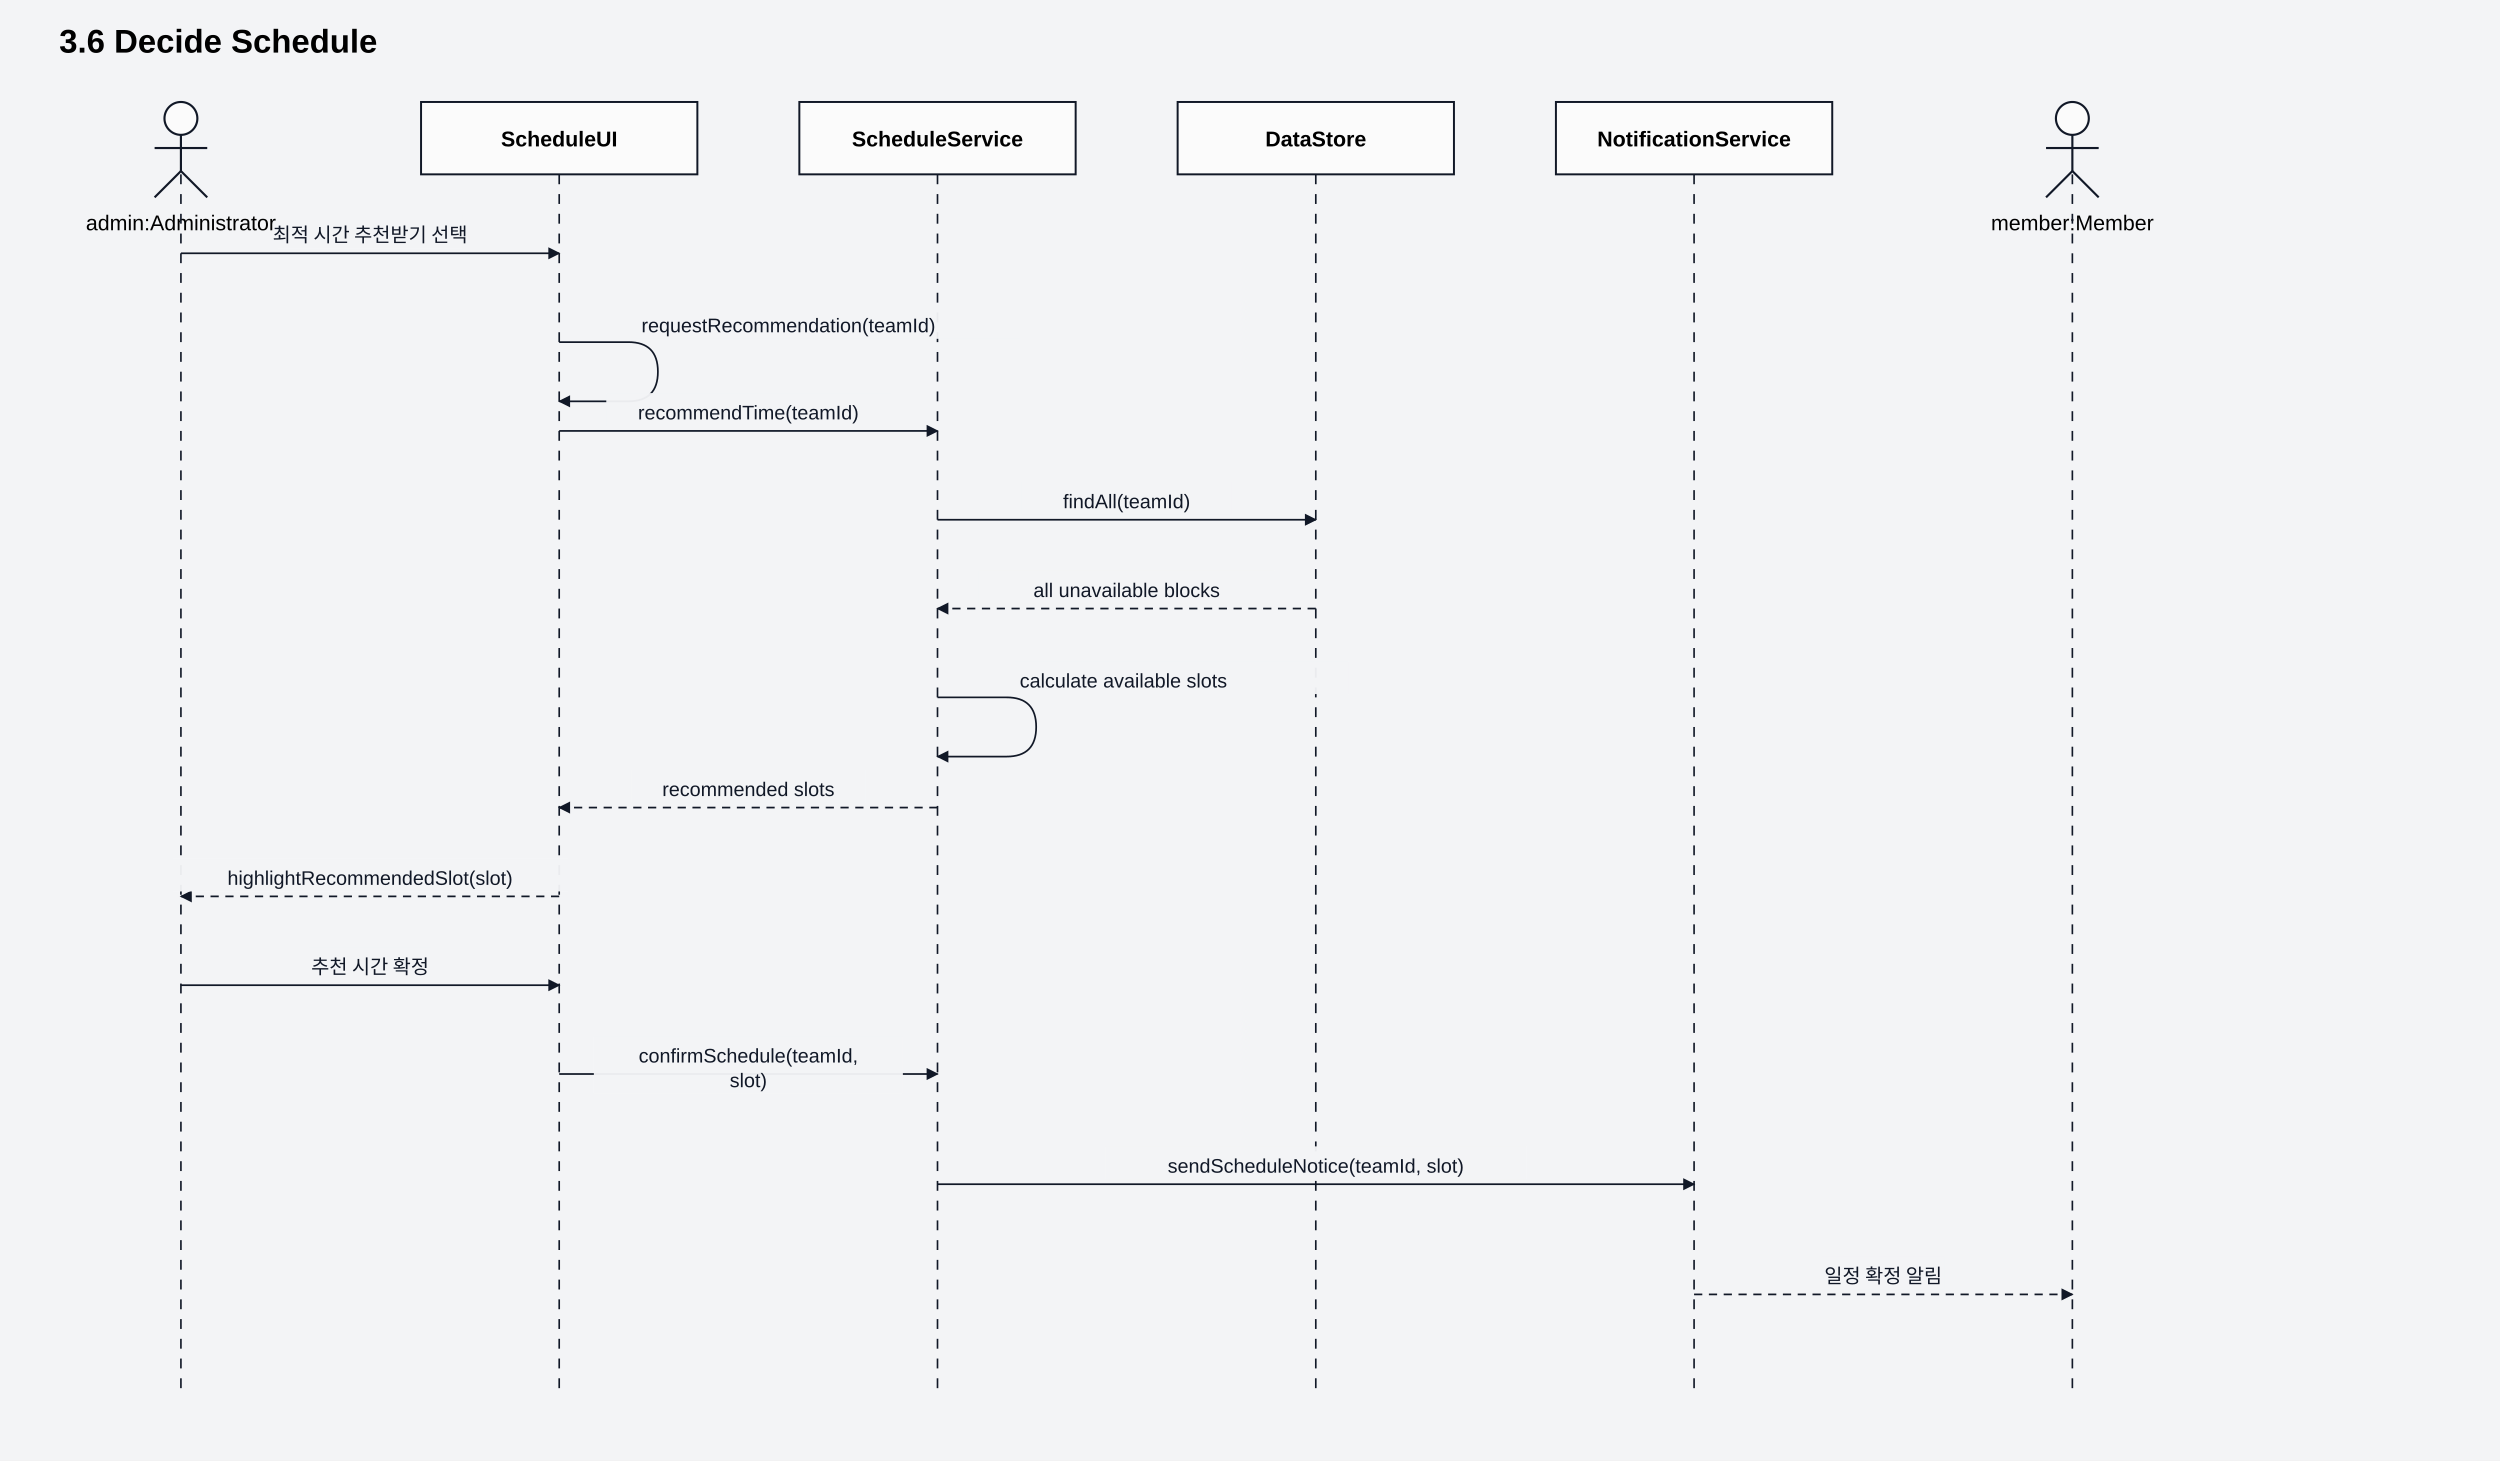
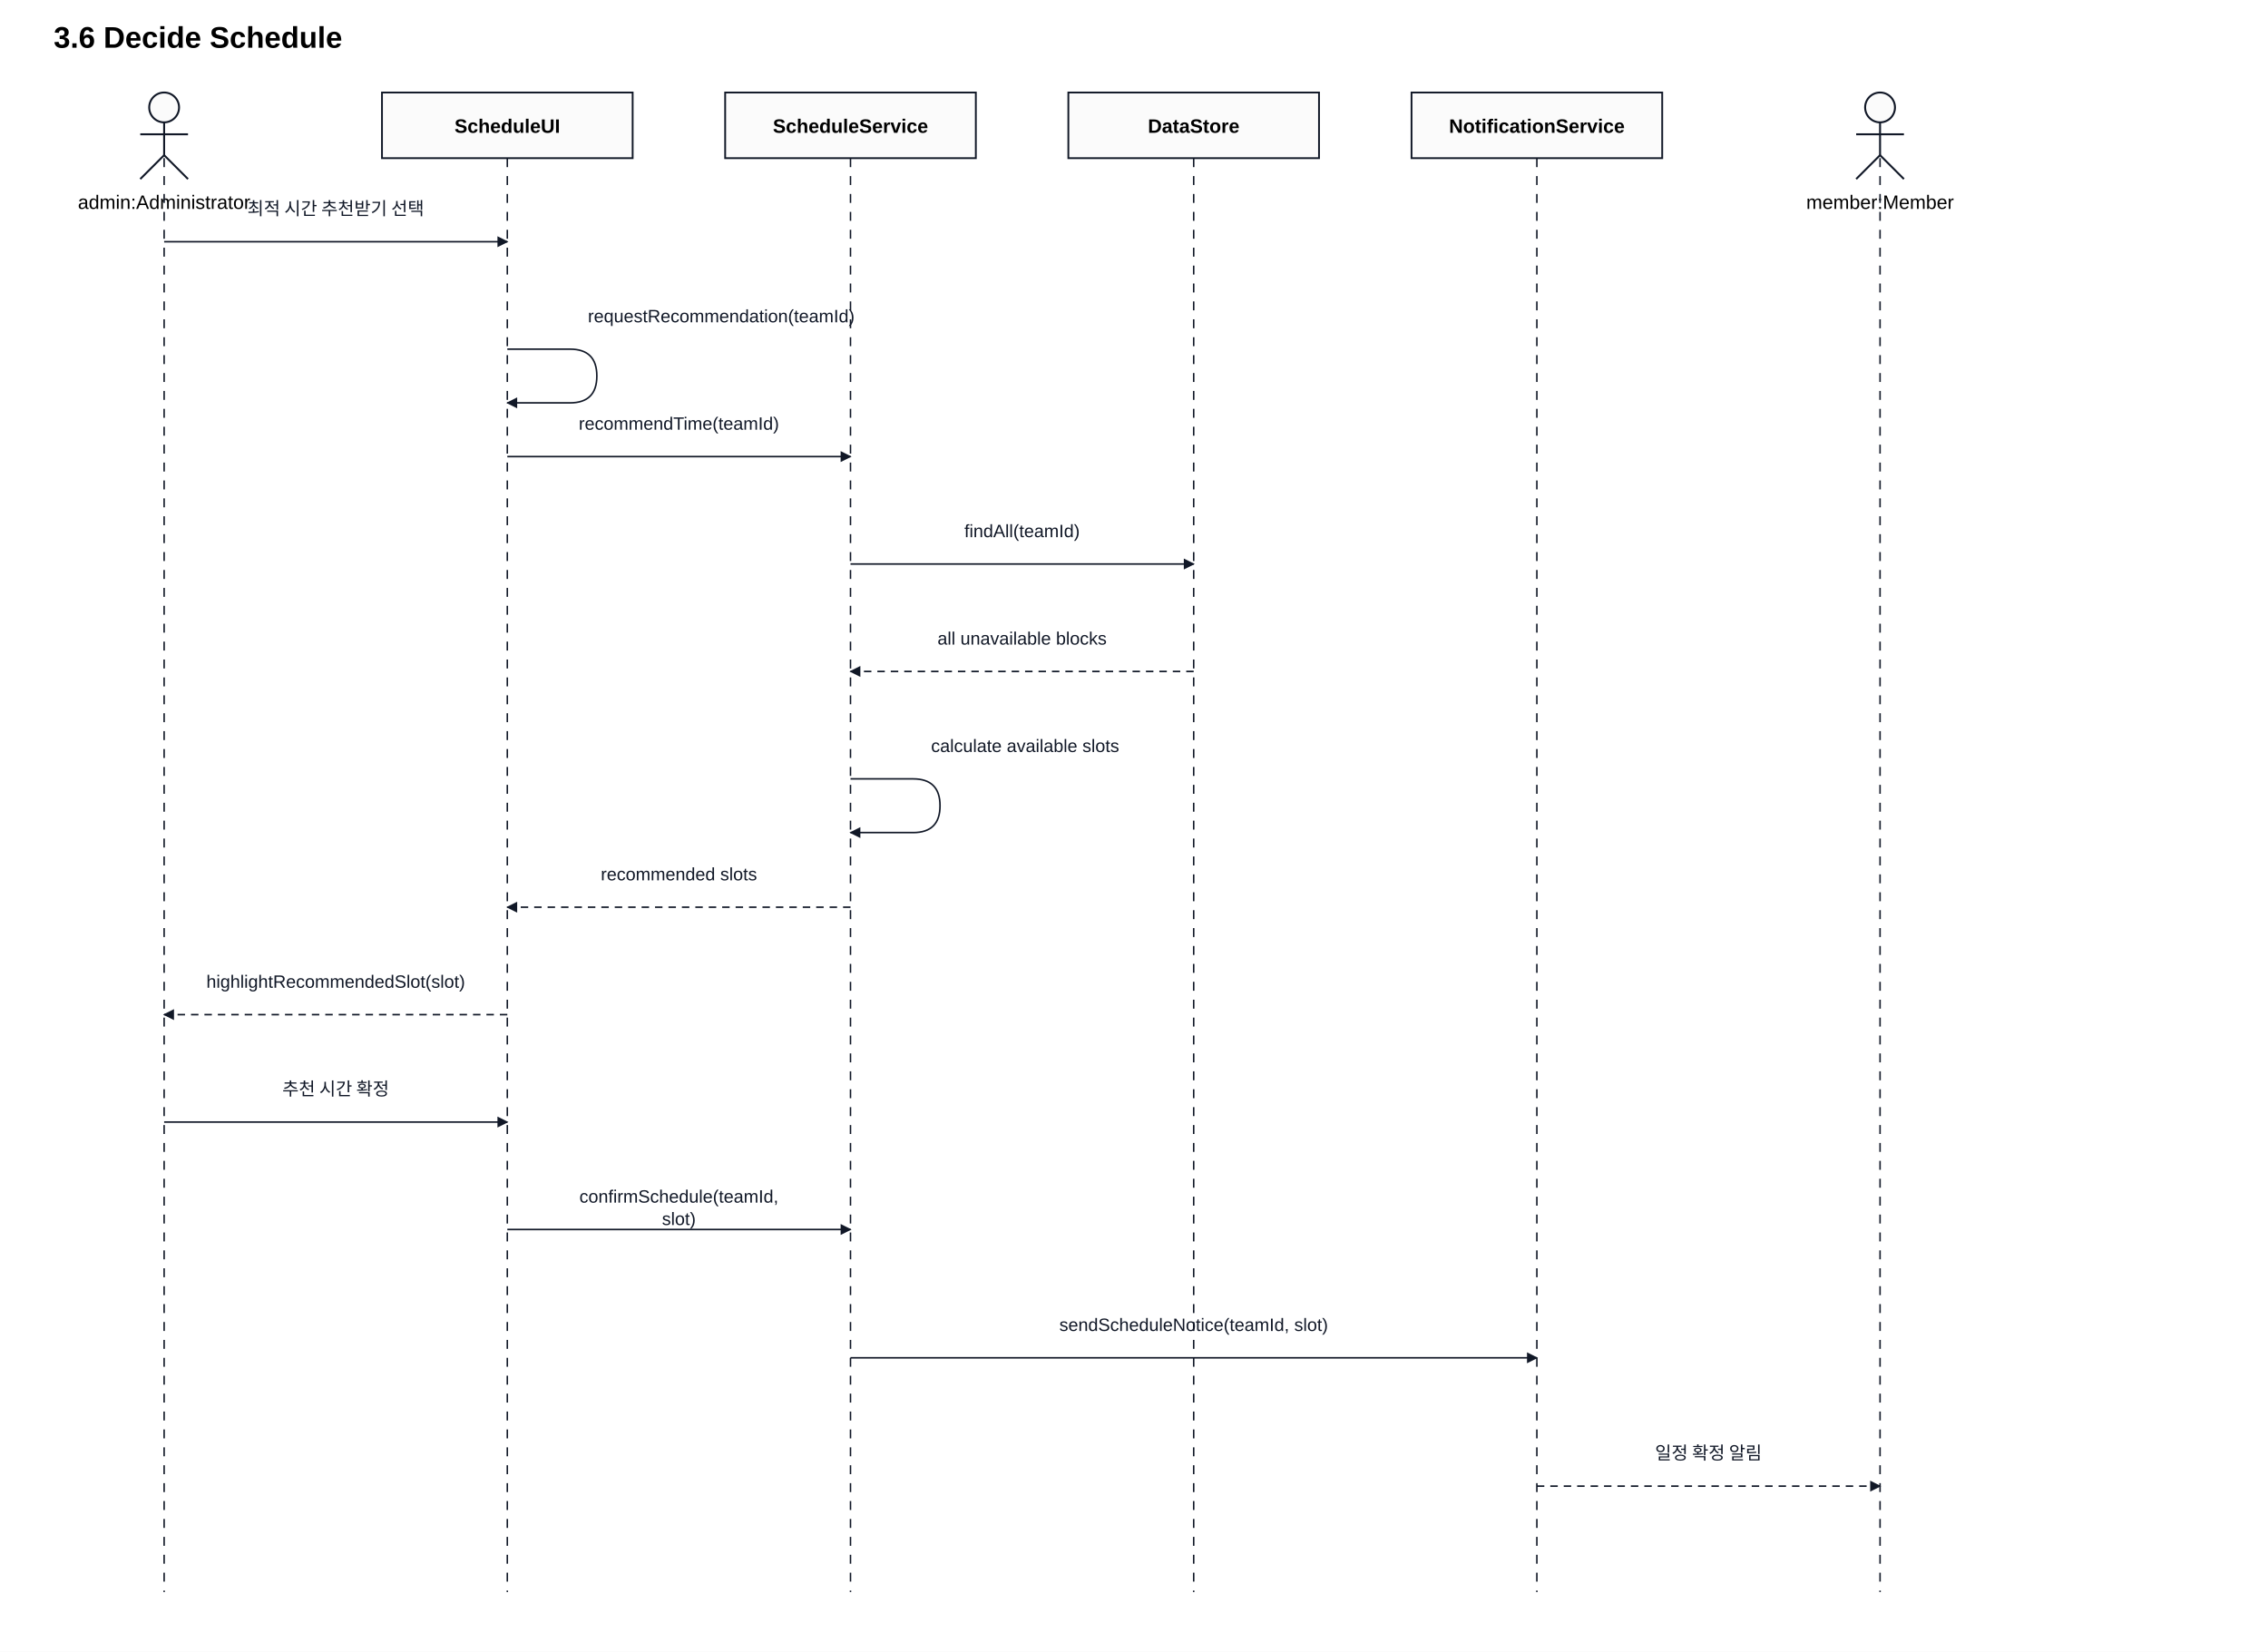
- <svg xmlns="http://www.w3.org/2000/svg" width="1520" height="888" viewBox="0 0 1520 888">
+ <svg xmlns="http://www.w3.org/2000/svg" width="1520" height="1107" viewBox="0 0 1520 1107">
  <defs>
    <marker id="arrow" viewBox="0 0 10 10" refX="9" refY="5" markerWidth="7" markerHeight="7" orient="auto">
      <path d="M0 0 L10 5 L0 10 z" fill="#111827" />
    </marker>
    <marker id="hollowArrow" viewBox="0 0 10 10" refX="9" refY="5" markerWidth="7" markerHeight="7" orient="auto">
      <path d="M0 0 L10 5 L0 10 z" fill="#fbfbfb" stroke="#111827" />
    </marker>
    <marker id="diamond" viewBox="0 0 16 10" refX="1" refY="5" markerWidth="11" markerHeight="9" orient="auto">
      <path d="M1 5 L8 1 L15 5 L8 9 z" fill="#111827" stroke="#111827" />
    </marker>
  </defs>
-   <rect width="100%" height="100%" fill="#f3f4f6" />
+   <rect width="100%" height="100%" fill="#ffffff" />
  <text x="36" y="32" font-family="Arial, sans-serif" font-size="20" font-weight="700">3.6 Decide Schedule</text>
  <circle cx="110" cy="72" r="10" fill="#fbfbfb" stroke="#111827" stroke-width="1.3" />
  <line x1="110" y1="82" x2="110" y2="104" stroke="#111827" stroke-width="1.3" />
  <line x1="94" y1="90" x2="126" y2="90" stroke="#111827" stroke-width="1.3" />
  <line x1="110" y1="104" x2="94" y2="120" stroke="#111827" stroke-width="1.3" />
  <line x1="110" y1="104" x2="126" y2="120" stroke="#111827" stroke-width="1.3" />
  <text x="110" y="140" text-anchor="middle" font-family="Arial, sans-serif" font-size="13">admin:Administrator</text>
-   <line x1="110" y1="106" x2="110" y2="848" stroke="#111827" stroke-width="1" stroke-dasharray="6 6" />
+   <line x1="110" y1="106" x2="110" y2="1067" stroke="#111827" stroke-width="1" stroke-dasharray="6 6" />
  <rect x="256" y="62" width="168" height="44" fill="#fbfbfb" stroke="#111827" stroke-width="1.2" />
  <text x="340" y="89" text-anchor="middle" font-family="Arial, sans-serif" font-size="13" font-weight="700">ScheduleUI</text>
-   <line x1="340" y1="106" x2="340" y2="848" stroke="#111827" stroke-width="1" stroke-dasharray="6 6" />
+   <line x1="340" y1="106" x2="340" y2="1067" stroke="#111827" stroke-width="1" stroke-dasharray="6 6" />
  <rect x="486" y="62" width="168" height="44" fill="#fbfbfb" stroke="#111827" stroke-width="1.2" />
  <text x="570" y="89" text-anchor="middle" font-family="Arial, sans-serif" font-size="13" font-weight="700">ScheduleService</text>
-   <line x1="570" y1="106" x2="570" y2="848" stroke="#111827" stroke-width="1" stroke-dasharray="6 6" />
+   <line x1="570" y1="106" x2="570" y2="1067" stroke="#111827" stroke-width="1" stroke-dasharray="6 6" />
  <rect x="716" y="62" width="168" height="44" fill="#fbfbfb" stroke="#111827" stroke-width="1.2" />
  <text x="800" y="89" text-anchor="middle" font-family="Arial, sans-serif" font-size="13" font-weight="700">DataStore</text>
-   <line x1="800" y1="106" x2="800" y2="848" stroke="#111827" stroke-width="1" stroke-dasharray="6 6" />
+   <line x1="800" y1="106" x2="800" y2="1067" stroke="#111827" stroke-width="1" stroke-dasharray="6 6" />
  <rect x="946" y="62" width="168" height="44" fill="#fbfbfb" stroke="#111827" stroke-width="1.2" />
  <text x="1030" y="89" text-anchor="middle" font-family="Arial, sans-serif" font-size="13" font-weight="700">NotificationService</text>
-   <line x1="1030" y1="106" x2="1030" y2="848" stroke="#111827" stroke-width="1" stroke-dasharray="6 6" />
+   <line x1="1030" y1="106" x2="1030" y2="1067" stroke="#111827" stroke-width="1" stroke-dasharray="6 6" />
  <circle cx="1260" cy="72" r="10" fill="#fbfbfb" stroke="#111827" stroke-width="1.3" />
  <line x1="1260" y1="82" x2="1260" y2="104" stroke="#111827" stroke-width="1.3" />
  <line x1="1244" y1="90" x2="1276" y2="90" stroke="#111827" stroke-width="1.3" />
  <line x1="1260" y1="104" x2="1244" y2="120" stroke="#111827" stroke-width="1.3" />
  <line x1="1260" y1="104" x2="1276" y2="120" stroke="#111827" stroke-width="1.3" />
  <text x="1260" y="140" text-anchor="middle" font-family="Arial, sans-serif" font-size="13">member:Member</text>
-   <line x1="1260" y1="106" x2="1260" y2="848" stroke="#111827" stroke-width="1" stroke-dasharray="6 6" />
-   <line x1="110" y1="154" x2="340" y2="154" stroke="#111827" stroke-width="1.05" marker-end="url(#arrow)" />
-   <rect x="168.86" y="131" width="112.28" height="20" fill="#f3f4f6" opacity="0.96" />
-   <text x="225" y="147" text-anchor="middle" font-family="Arial, sans-serif" font-size="12" font-weight="400" fill="#111827">최적 시간 추천받기 선택</text>
-   <path d="M340 208 h42 q18 0 18 18 q0 18 -18 18 h-42" fill="none" stroke="#111827" stroke-width="1.05" marker-end="url(#arrow)" />
-   <rect x="387" y="186" width="233.24" height="20" fill="#f3f4f6" opacity="0.96" />
-   <text x="390" y="202" text-anchor="start" font-family="Arial, sans-serif" font-size="12" font-weight="400" fill="#111827">requestRecommendation(teamId)</text>
-   <line x1="340" y1="262" x2="570" y2="262" stroke="#111827" stroke-width="1.05" marker-end="url(#arrow)" />
-   <rect x="368.62" y="239" width="172.76" height="20" fill="#f3f4f6" opacity="0.96" />
-   <text x="455" y="255" text-anchor="middle" font-family="Arial, sans-serif" font-size="12" font-weight="400" fill="#111827">recommendTime(teamId)</text>
-   <line x1="570" y1="316" x2="800" y2="316" stroke="#111827" stroke-width="1.05" marker-end="url(#arrow)" />
-   <rect x="621.3" y="293" width="127.4" height="20" fill="#f3f4f6" opacity="0.96" />
-   <text x="685" y="309" text-anchor="middle" font-family="Arial, sans-serif" font-size="12" font-weight="400" fill="#111827">findAll(teamId)</text>
-   <line x1="800" y1="370" x2="570" y2="370" stroke="#111827" stroke-width="1.05" marker-end="url(#arrow)" stroke-dasharray="5 4" />
-   <rect x="594.84" y="347" width="180.32" height="20" fill="#f3f4f6" opacity="0.96" />
-   <text x="685" y="363" text-anchor="middle" font-family="Arial, sans-serif" font-size="12" font-weight="400" fill="#111827">all unavailable blocks</text>
-   <path d="M570 424 h42 q18 0 18 18 q0 18 -18 18 h-42" fill="none" stroke="#111827" stroke-width="1.05" marker-end="url(#arrow)" />
-   <rect x="617" y="402" width="203" height="20" fill="#f3f4f6" opacity="0.96" />
-   <text x="620" y="418" text-anchor="start" font-family="Arial, sans-serif" font-size="12" font-weight="400" fill="#111827">calculate available slots</text>
-   <line x1="570" y1="491" x2="340" y2="491" stroke="#111827" stroke-width="1.05" marker-end="url(#arrow)" stroke-dasharray="5 4" />
-   <rect x="383.74" y="468" width="142.52" height="20" fill="#f3f4f6" opacity="0.96" />
-   <text x="455" y="484" text-anchor="middle" font-family="Arial, sans-serif" font-size="12" font-weight="400" fill="#111827">recommended slots</text>
-   <line x1="340" y1="545" x2="110" y2="545" stroke="#111827" stroke-width="1.05" marker-end="url(#arrow)" stroke-dasharray="5 4" />
-   <rect x="104.6" y="522" width="240.8" height="20" fill="#f3f4f6" opacity="0.96" />
-   <text x="225" y="538" text-anchor="middle" font-family="Arial, sans-serif" font-size="12" font-weight="400" fill="#111827">highlightRecommendedSlot(slot)</text>
-   <line x1="110" y1="599" x2="340" y2="599" stroke="#111827" stroke-width="1.05" marker-end="url(#arrow)" />
-   <rect x="187.76" y="576" width="74.48" height="20" fill="#f3f4f6" opacity="0.96" />
-   <text x="225" y="592" text-anchor="middle" font-family="Arial, sans-serif" font-size="12" font-weight="400" fill="#111827">추천 시간 확정</text>
-   <line x1="340" y1="653" x2="570" y2="653" stroke="#111827" stroke-width="1.05" marker-end="url(#arrow)" />
-   <rect x="361.06" y="630" width="187.88" height="35" fill="#f3f4f6" opacity="0.96" />
-   <text x="455" y="646" text-anchor="middle" font-family="Arial, sans-serif" font-size="12" font-weight="400" fill="#111827">confirmSchedule(teamId,</text>
-   <text x="455" y="661" text-anchor="middle" font-family="Arial, sans-serif" font-size="12" font-weight="400" fill="#111827">slot)</text>
-   <line x1="570" y1="720" x2="1030" y2="720" stroke="#111827" stroke-width="1.05" marker-end="url(#arrow)" />
-   <rect x="672.04" y="697" width="255.92" height="20" fill="#f3f4f6" opacity="0.96" />
-   <text x="800" y="713" text-anchor="middle" font-family="Arial, sans-serif" font-size="12" font-weight="400" fill="#111827">sendScheduleNotice(teamId, slot)</text>
-   <line x1="1030" y1="787" x2="1260" y2="787" stroke="#111827" stroke-width="1.05" marker-end="url(#arrow)" stroke-dasharray="5 4" />
-   <rect x="1107.76" y="764" width="74.48" height="20" fill="#f3f4f6" opacity="0.96" />
-   <text x="1145" y="780" text-anchor="middle" font-family="Arial, sans-serif" font-size="12" font-weight="400" fill="#111827">일정 확정 알림</text>
+   <line x1="1260" y1="106" x2="1260" y2="1067" stroke="#111827" stroke-width="1" stroke-dasharray="6 6" />
+   <line x1="110" y1="162" x2="340" y2="162" stroke="#111827" stroke-width="1.05" marker-end="url(#arrow)" />
+   <text x="225" y="144" text-anchor="middle" font-family="Arial, sans-serif" font-size="12" font-weight="400" fill="#111827">최적 시간 추천받기 선택</text>
+   <path d="M340 234 h42 q18 0 18 18 q0 18 -18 18 h-42" fill="none" stroke="#111827" stroke-width="1.05" marker-end="url(#arrow)" />
+   <text x="394" y="216" text-anchor="start" font-family="Arial, sans-serif" font-size="12" font-weight="400" fill="#111827">requestRecommendation(teamId)</text>
+   <line x1="340" y1="306" x2="570" y2="306" stroke="#111827" stroke-width="1.05" marker-end="url(#arrow)" />
+   <text x="455" y="288" text-anchor="middle" font-family="Arial, sans-serif" font-size="12" font-weight="400" fill="#111827">recommendTime(teamId)</text>
+   <line x1="570" y1="378" x2="800" y2="378" stroke="#111827" stroke-width="1.05" marker-end="url(#arrow)" />
+   <text x="685" y="360" text-anchor="middle" font-family="Arial, sans-serif" font-size="12" font-weight="400" fill="#111827">findAll(teamId)</text>
+   <line x1="800" y1="450" x2="570" y2="450" stroke="#111827" stroke-width="1.05" marker-end="url(#arrow)" stroke-dasharray="5 4" />
+   <text x="685" y="432" text-anchor="middle" font-family="Arial, sans-serif" font-size="12" font-weight="400" fill="#111827">all unavailable blocks</text>
+   <path d="M570 522 h42 q18 0 18 18 q0 18 -18 18 h-42" fill="none" stroke="#111827" stroke-width="1.05" marker-end="url(#arrow)" />
+   <text x="624" y="504" text-anchor="start" font-family="Arial, sans-serif" font-size="12" font-weight="400" fill="#111827">calculate available slots</text>
+   <line x1="570" y1="608" x2="340" y2="608" stroke="#111827" stroke-width="1.05" marker-end="url(#arrow)" stroke-dasharray="5 4" />
+   <text x="455" y="590" text-anchor="middle" font-family="Arial, sans-serif" font-size="12" font-weight="400" fill="#111827">recommended slots</text>
+   <line x1="340" y1="680" x2="110" y2="680" stroke="#111827" stroke-width="1.05" marker-end="url(#arrow)" stroke-dasharray="5 4" />
+   <text x="225" y="662" text-anchor="middle" font-family="Arial, sans-serif" font-size="12" font-weight="400" fill="#111827">highlightRecommendedSlot(slot)</text>
+   <line x1="110" y1="752" x2="340" y2="752" stroke="#111827" stroke-width="1.05" marker-end="url(#arrow)" />
+   <text x="225" y="734" text-anchor="middle" font-family="Arial, sans-serif" font-size="12" font-weight="400" fill="#111827">추천 시간 확정</text>
+   <line x1="340" y1="824" x2="570" y2="824" stroke="#111827" stroke-width="1.05" marker-end="url(#arrow)" />
+   <text x="455" y="806" text-anchor="middle" font-family="Arial, sans-serif" font-size="12" font-weight="400" fill="#111827">confirmSchedule(teamId,</text>
+   <text x="455" y="821" text-anchor="middle" font-family="Arial, sans-serif" font-size="12" font-weight="400" fill="#111827">slot)</text>
+   <line x1="570" y1="910" x2="1030" y2="910" stroke="#111827" stroke-width="1.05" marker-end="url(#arrow)" />
+   <text x="800" y="892" text-anchor="middle" font-family="Arial, sans-serif" font-size="12" font-weight="400" fill="#111827">sendScheduleNotice(teamId, slot)</text>
+   <line x1="1030" y1="996" x2="1260" y2="996" stroke="#111827" stroke-width="1.05" marker-end="url(#arrow)" stroke-dasharray="5 4" />
+   <text x="1145" y="978" text-anchor="middle" font-family="Arial, sans-serif" font-size="12" font-weight="400" fill="#111827">일정 확정 알림</text>
</svg>
